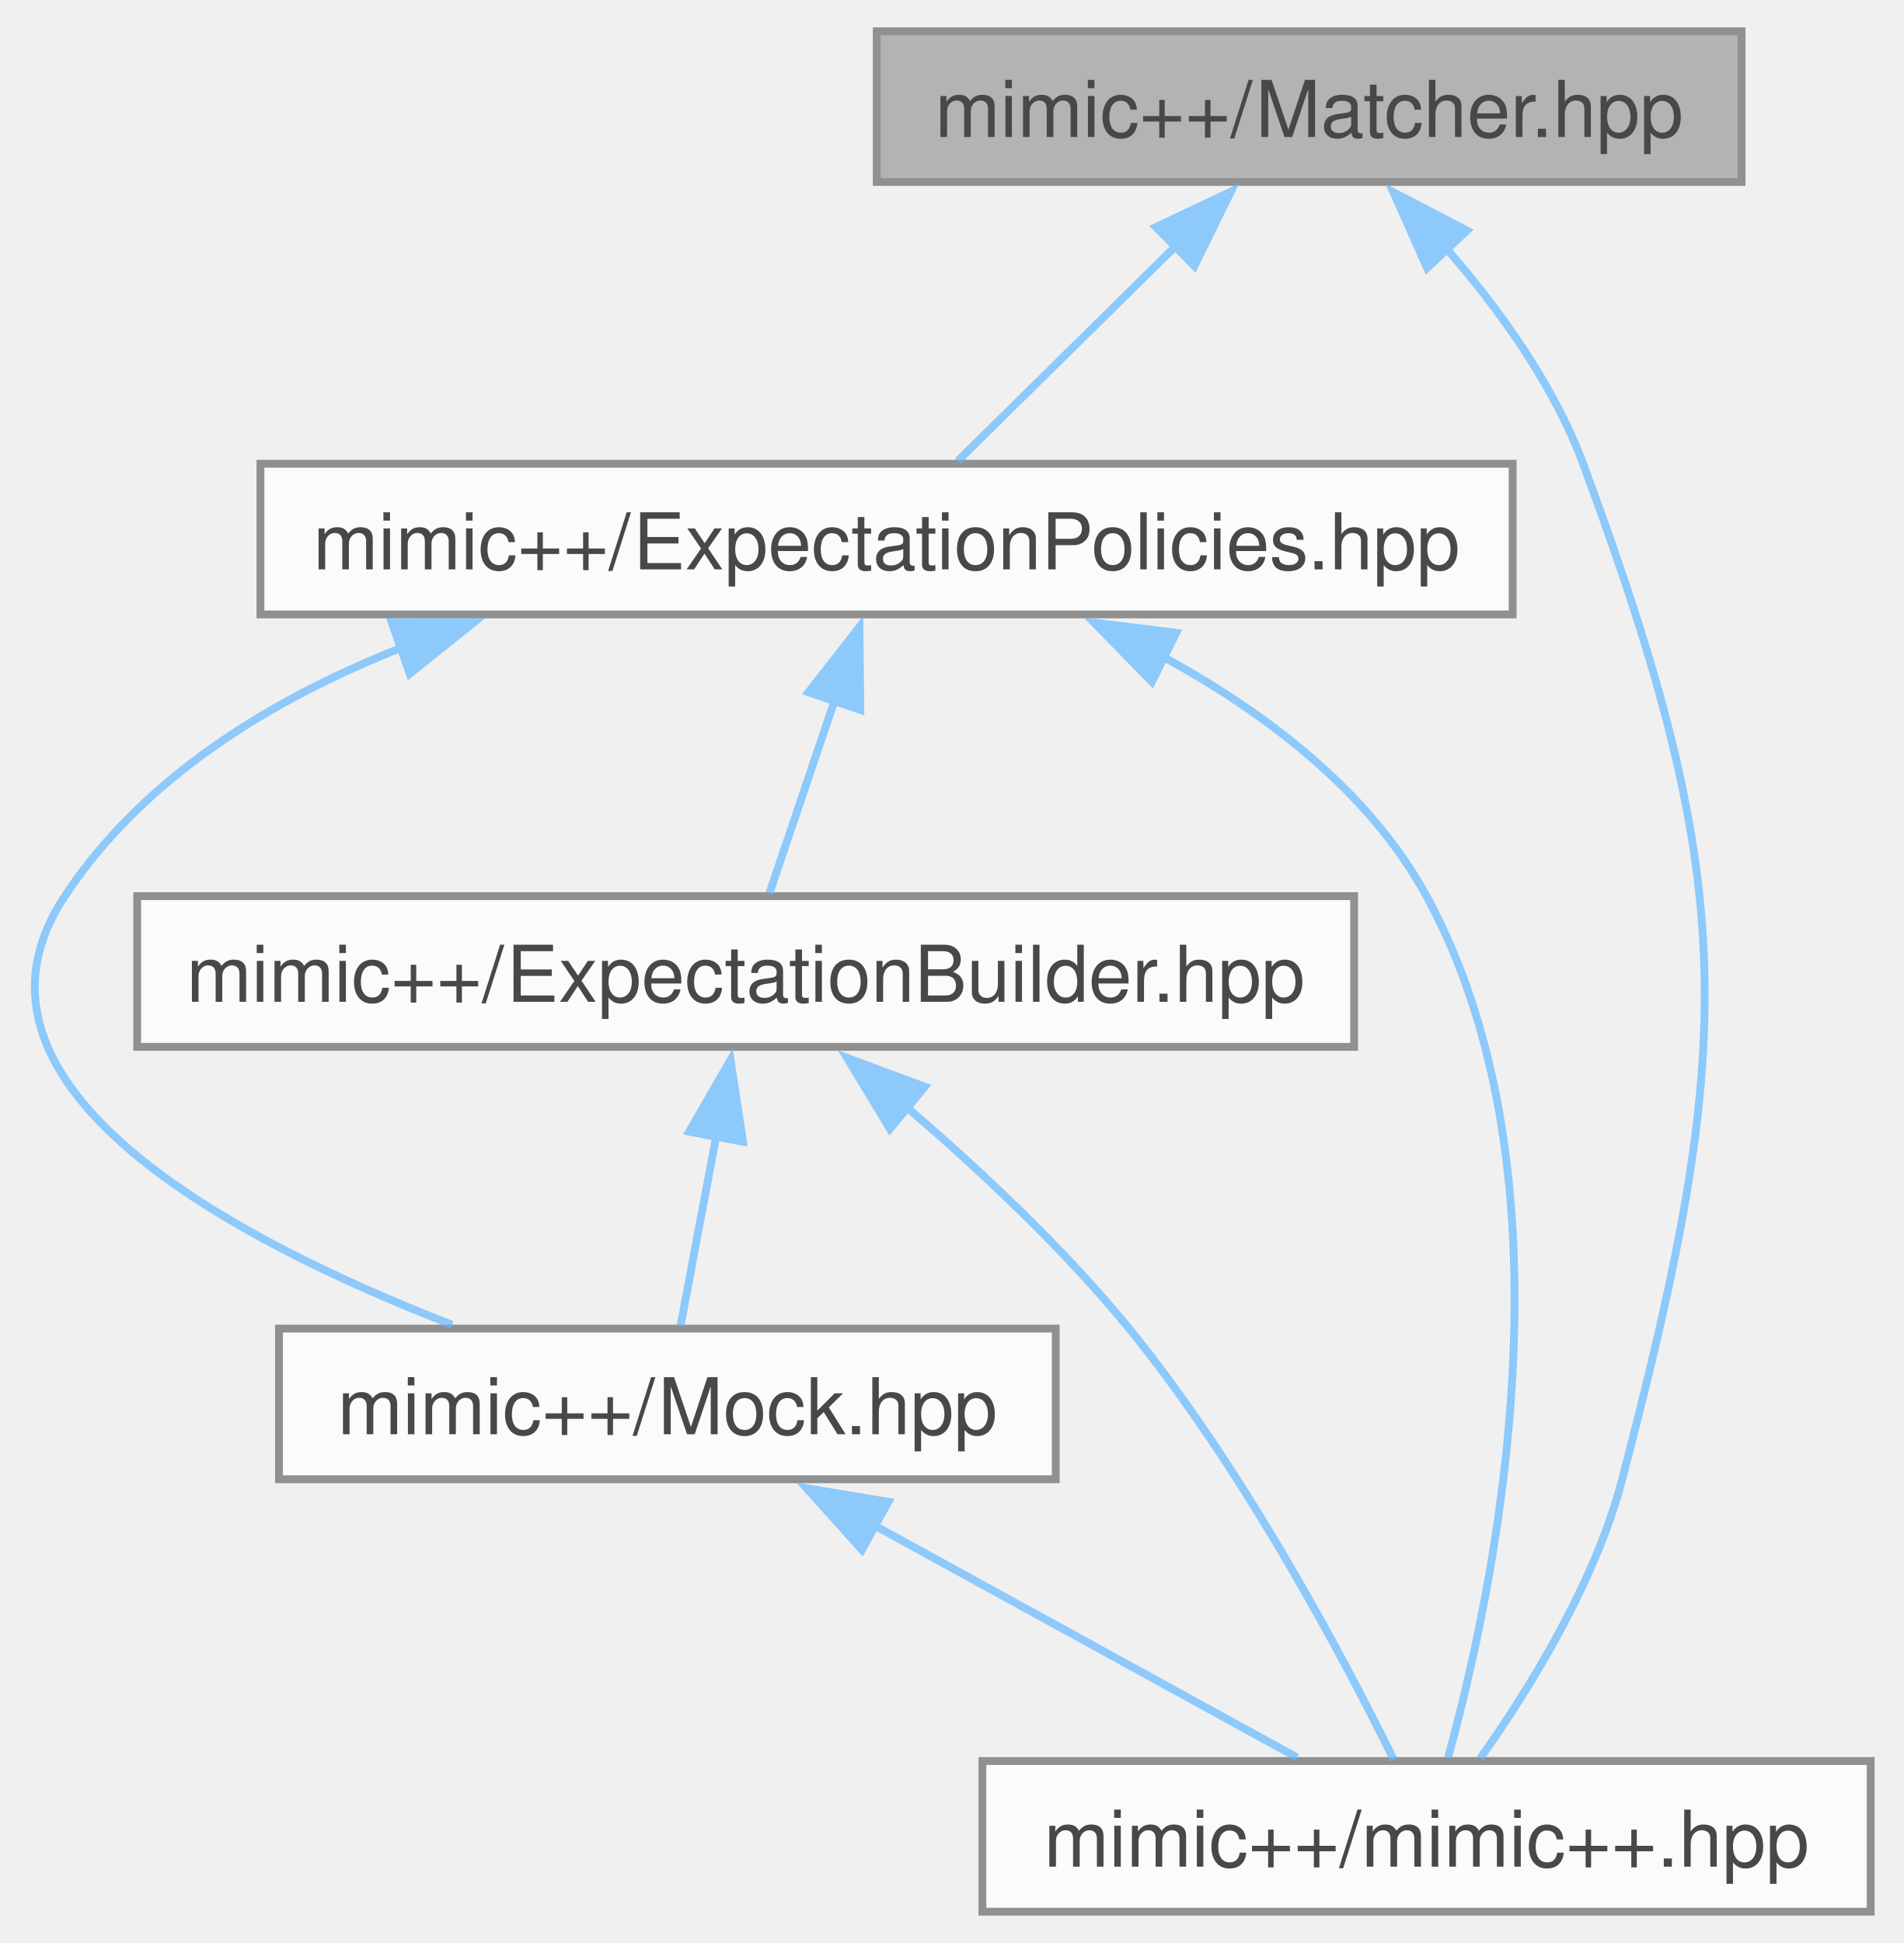
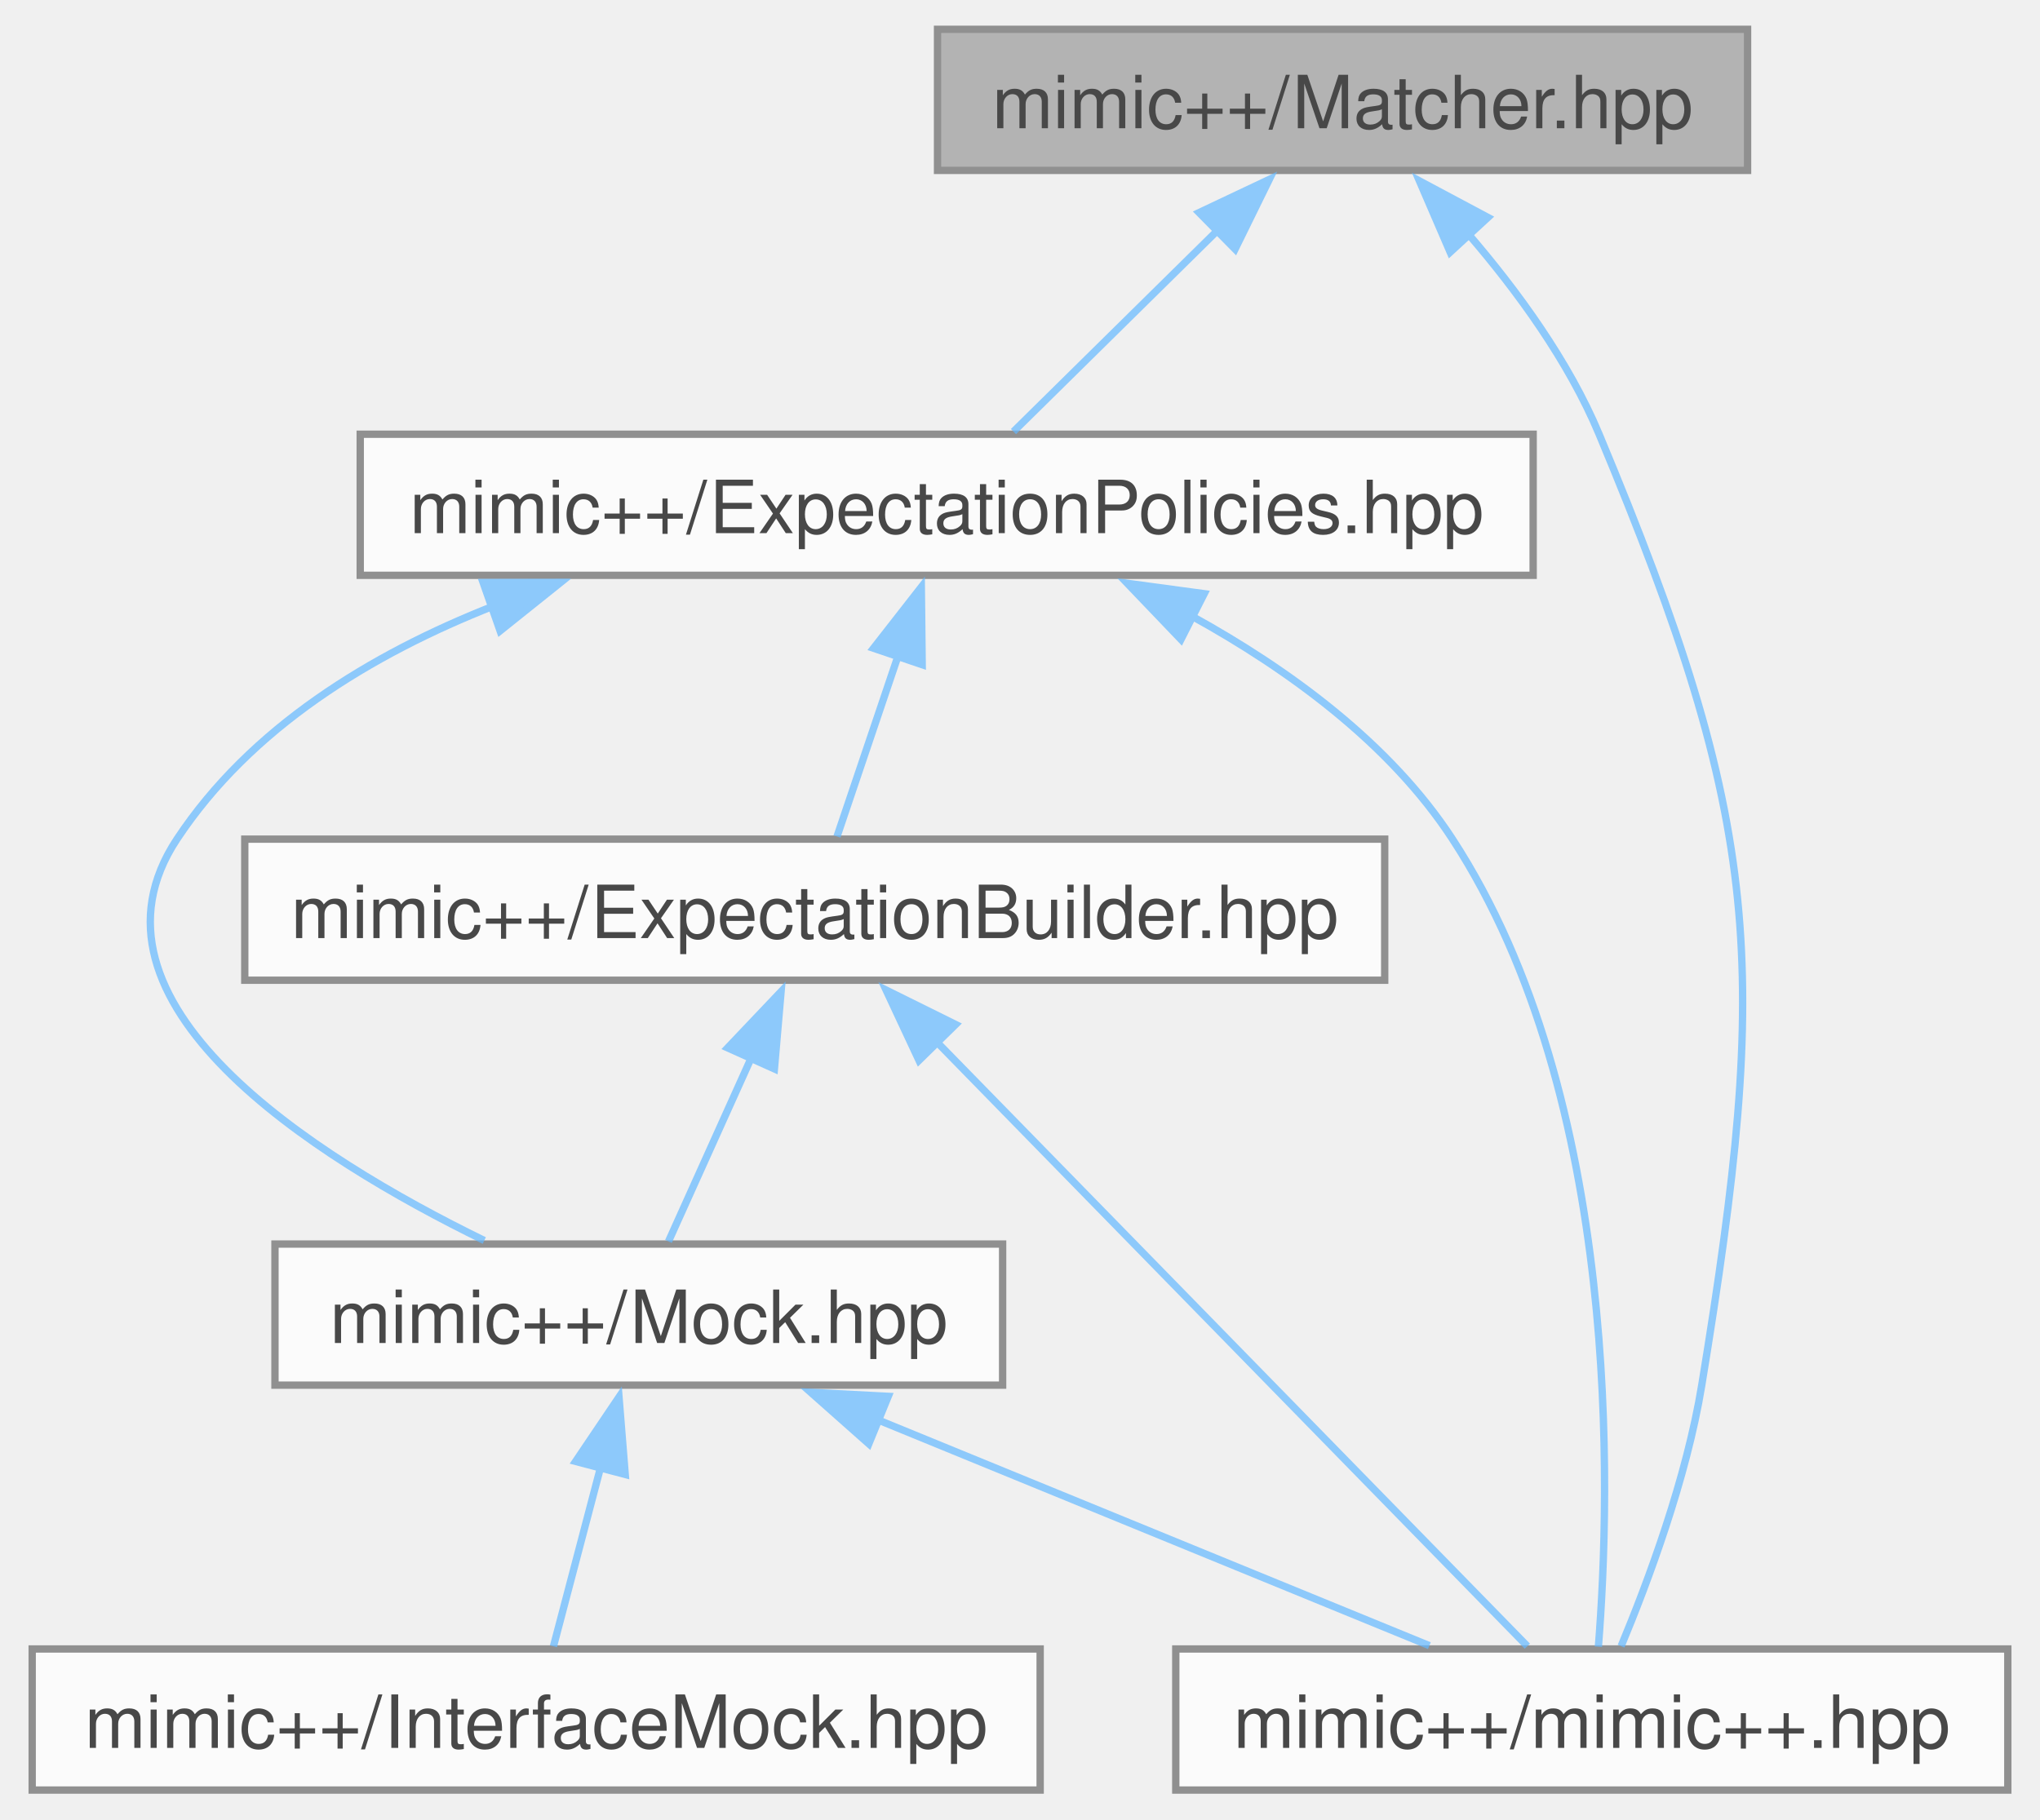
- <svg xmlns="http://www.w3.org/2000/svg" xmlns:xlink="http://www.w3.org/1999/xlink" width="243pt" height="248pt" viewBox="0.00 0.00 242.81 248.25">
+ <svg xmlns="http://www.w3.org/2000/svg" xmlns:xlink="http://www.w3.org/1999/xlink" width="278pt" height="248pt" viewBox="0.00 0.00 277.50 248.25">
  <svg id="main" version="1.1" xml:space="preserve">
    <style type="text/css">
.node, .edge {opacity: 0.7;}
.node.selected, .edge.selected {opacity: 1;}
.edge:hover path { stroke: red; }
.edge:hover polygon { stroke: red; fill: red; }
</style>
    <svg id="graph" class="graph">
      <g id="graph0" class="graph" transform="scale(1 1) rotate(0) translate(4 244.25)">
        <g id="Node000001" class="node">
          <g id="a_Node000001">
            <a xlink:title=" ">
-               <polygon fill="#999999" stroke="#666666" points="218.31,-240.25 107.81,-240.25 107.81,-221 218.31,-221 218.31,-240.25" />
-               <text text-anchor="middle" x="163.06" y="-226.75" font-family="Helvetica,sans-Serif" font-size="10.00">mimic++/Matcher.hpp</text>
+               <polygon fill="#999999" stroke="#666666" points="234,-240.25 123.5,-240.25 123.5,-221 234,-221 234,-240.25" />
+               <text text-anchor="middle" x="178.75" y="-226.75" font-family="Helvetica,sans-Serif" font-size="10.00">mimic++/Matcher.hpp</text>
            </a>
          </g>
        </g>
        <g id="Node000002" class="node">
          <g id="a_Node000002">
            <a xlink:href="../../d8/de5/_expectation_policies_8hpp.html" target="_top" xlink:title=" ">
-               <polygon fill="white" stroke="#666666" points="189.06,-185 29.06,-185 29.06,-165.75 189.06,-165.75 189.06,-185" />
-               <text text-anchor="middle" x="109.06" y="-171.5" font-family="Helvetica,sans-Serif" font-size="10.00">mimic++/ExpectationPolicies.hpp</text>
+               <polygon fill="white" stroke="#666666" points="204.75,-185 44.75,-185 44.75,-165.75 204.75,-165.75 204.75,-185" />
+               <text text-anchor="middle" x="124.75" y="-171.5" font-family="Helvetica,sans-Serif" font-size="10.00">mimic++/ExpectationPolicies.hpp</text>
            </a>
          </g>
        </g>
        <g id="edge1_Node000001_Node000002" class="edge">
          <g id="a_edge1_Node000001_Node000002">
            <a xlink:title=" ">
-               <path fill="none" stroke="#63b8ff" d="M146.02,-212.82C136.79,-203.73 125.76,-192.85 118.17,-185.36" />
-               <polygon fill="#63b8ff" stroke="#63b8ff" points="143.48,-215.24 153.06,-219.77 148.4,-210.26 143.48,-215.24" />
+               <path fill="none" stroke="#63b8ff" d="M161.71,-212.82C152.49,-203.73 141.46,-192.85 133.86,-185.36" />
+               <polygon fill="#63b8ff" stroke="#63b8ff" points="159.18,-215.24 168.76,-219.77 164.09,-210.26 159.18,-215.24" />
            </a>
          </g>
        </g>
-         <g id="Node000005" class="node">
-           <g id="a_Node000005">
+         <g id="Node000006" class="node">
+           <g id="a_Node000006">
            <a xlink:href="../../d0/db9/mimic_09_09_8hpp.html" target="_top" xlink:title=" ">
-               <polygon fill="white" stroke="#666666" points="234.81,-19.25 121.31,-19.25 121.31,0 234.81,0 234.81,-19.25" />
-               <text text-anchor="middle" x="178.06" y="-5.75" font-family="Helvetica,sans-Serif" font-size="10.00">mimic++/mimic++.hpp</text>
+               <polygon fill="white" stroke="#666666" points="269.5,-19.25 156,-19.25 156,0 269.5,0 269.5,-19.25" />
+               <text text-anchor="middle" x="212.75" y="-5.75" font-family="Helvetica,sans-Serif" font-size="10.00">mimic++/mimic++.hpp</text>
            </a>
          </g>
        </g>
-         <g id="edge8_Node000001_Node000005" class="edge">
-           <g id="a_edge8_Node000001_Node000005">
+         <g id="edge9_Node000001_Node000006" class="edge">
+           <g id="a_edge9_Node000001_Node000006">
            <a xlink:title=" ">
-               <path fill="none" stroke="#63b8ff" d="M180.64,-212.44C187.36,-204.73 194.31,-195.11 198.06,-185 218.12,-130.89 217.63,-111.09 203.06,-55.25 199.56,-41.85 191.04,-28.21 184.92,-19.6" />
-               <polygon fill="#63b8ff" stroke="#63b8ff" points="178.13,-210 173.82,-219.69 183.23,-214.8 178.13,-210" />
+               <path fill="none" stroke="#63b8ff" d="M195.94,-212.28C202.59,-204.55 209.6,-194.95 213.75,-185 236.1,-131.48 237.11,-112.49 227.75,-55.25 225.67,-42.51 220.44,-28.49 216.75,-19.63" />
+               <polygon fill="#63b8ff" stroke="#63b8ff" points="193.43,-209.84 189.23,-219.57 198.58,-214.58 193.43,-209.84" />
            </a>
          </g>
        </g>
        <g id="Node000003" class="node">
          <g id="a_Node000003">
            <a xlink:href="../../d2/d4f/_expectation_builder_8hpp.html" target="_top" xlink:title=" ">
-               <polygon fill="white" stroke="#666666" points="168.81,-129.75 13.31,-129.75 13.31,-110.5 168.81,-110.5 168.81,-129.75" />
-               <text text-anchor="middle" x="91.06" y="-116.25" font-family="Helvetica,sans-Serif" font-size="10.00">mimic++/ExpectationBuilder.hpp</text>
+               <polygon fill="white" stroke="#666666" points="184.5,-129.75 29,-129.75 29,-110.5 184.5,-110.5 184.5,-129.75" />
+               <text text-anchor="middle" x="106.75" y="-116.25" font-family="Helvetica,sans-Serif" font-size="10.00">mimic++/ExpectationBuilder.hpp</text>
            </a>
          </g>
        </g>
        <g id="edge2_Node000002_Node000003" class="edge">
          <g id="a_edge2_Node000002_Node000003">
            <a xlink:title=" ">
-               <path fill="none" stroke="#63b8ff" d="M102.41,-154.71C99.56,-146.27 96.36,-136.83 94.09,-130.11" />
-               <polygon fill="#63b8ff" stroke="#63b8ff" points="99.08,-155.8 105.6,-164.15 105.71,-153.55 99.08,-155.8" />
+               <path fill="none" stroke="#63b8ff" d="M118.1,-154.71C115.25,-146.27 112.06,-136.83 109.79,-130.11" />
+               <polygon fill="#63b8ff" stroke="#63b8ff" points="114.77,-155.8 121.29,-164.15 121.41,-153.55 114.77,-155.8" />
            </a>
          </g>
        </g>
        <g id="Node000004" class="node">
          <g id="a_Node000004">
            <a xlink:href="../../d5/dc5/_mock_8hpp.html" target="_top" xlink:title=" ">
-               <polygon fill="white" stroke="#666666" points="130.68,-74.5 31.43,-74.5 31.43,-55.25 130.68,-55.25 130.68,-74.5" />
-               <text text-anchor="middle" x="81.06" y="-61" font-family="Helvetica,sans-Serif" font-size="10.00">mimic++/Mock.hpp</text>
+               <polygon fill="white" stroke="#666666" points="132.38,-74.5 33.12,-74.5 33.12,-55.25 132.38,-55.25 132.38,-74.5" />
+               <text text-anchor="middle" x="82.75" y="-61" font-family="Helvetica,sans-Serif" font-size="10.00">mimic++/Mock.hpp</text>
            </a>
          </g>
        </g>
-         <g id="edge6_Node000002_Node000004" class="edge">
-           <g id="a_edge6_Node000002_Node000004">
+         <g id="edge7_Node000002_Node000004" class="edge">
+           <g id="a_edge7_Node000002_Node000004">
            <a xlink:title=" ">
-               <path fill="none" stroke="#63b8ff" d="M47.33,-161.59C30.47,-154.97 14.1,-144.93 4.06,-129.75 -11.9,-105.63 25.47,-85.87 53.55,-74.99" />
-               <polygon fill="#63b8ff" stroke="#63b8ff" points="45.81,-164.77 56.41,-164.79 48.14,-158.17 45.81,-164.77" />
+               <path fill="none" stroke="#63b8ff" d="M63.02,-161.59C46.17,-154.97 29.8,-144.93 19.75,-129.75 5.05,-107.54 38.1,-86.5 61.67,-74.98" />
+               <polygon fill="#63b8ff" stroke="#63b8ff" points="61.51,-164.77 72.1,-164.79 63.83,-158.17 61.51,-164.77" />
            </a>
          </g>
        </g>
-         <g id="edge7_Node000002_Node000005" class="edge">
-           <g id="a_edge7_Node000002_Node000005">
+         <g id="edge8_Node000002_Node000006" class="edge">
+           <g id="a_edge8_Node000002_Node000006">
            <a xlink:title=" ">
-               <path fill="none" stroke="#63b8ff" d="M144.44,-160.31C157.43,-153.21 170.74,-143.2 178.06,-129.75 197.93,-93.24 186.59,-40.62 180.81,-19.7" />
-               <polygon fill="#63b8ff" stroke="#63b8ff" points="142.97,-157.13 135.57,-164.71 146.08,-163.4 142.97,-157.13" />
+               <path fill="none" stroke="#63b8ff" d="M158.24,-160.15C171.32,-152.93 185.21,-142.86 193.75,-129.75 216.84,-94.3 215.32,-40.63 213.65,-19.56" />
+               <polygon fill="#63b8ff" stroke="#63b8ff" points="156.71,-157 149.38,-164.66 159.88,-163.24 156.71,-157" />
            </a>
          </g>
        </g>
        <g id="edge3_Node000003_Node000004" class="edge">
          <g id="a_edge3_Node000003_Node000004">
            <a xlink:title=" ">
-               <path fill="none" stroke="#63b8ff" d="M87.31,-99.17C85.74,-90.8 83.99,-81.5 82.74,-74.86" />
-               <polygon fill="#63b8ff" stroke="#63b8ff" points="83.84,-99.66 89.13,-108.84 90.72,-98.37 83.84,-99.66" />
+               <path fill="none" stroke="#63b8ff" d="M98.15,-100.04C94.28,-91.46 89.9,-81.73 86.8,-74.86" />
+               <polygon fill="#63b8ff" stroke="#63b8ff" points="94.87,-101.27 102.16,-108.95 101.25,-98.4 94.87,-101.27" />
            </a>
          </g>
        </g>
-         <g id="edge5_Node000003_Node000005" class="edge">
-           <g id="a_edge5_Node000003_Node000005">
+         <g id="edge6_Node000003_Node000006" class="edge">
+           <g id="a_edge6_Node000003_Node000006">
            <a xlink:title=" ">
-               <path fill="none" stroke="#63b8ff" d="M111.54,-102.86C120.86,-94.89 131.65,-84.8 140.06,-74.5 154.74,-56.5 167.56,-32.24 173.88,-19.41" />
-               <polygon fill="#63b8ff" stroke="#63b8ff" points="109.49,-100.01 104.02,-109.09 113.96,-105.4 109.49,-100.01" />
+               <path fill="none" stroke="#63b8ff" d="M123.2,-102.28C145.96,-78.99 186.23,-37.77 203.96,-19.63" />
+               <polygon fill="#63b8ff" stroke="#63b8ff" points="120.97,-99.56 116.48,-109.16 125.97,-104.46 120.97,-99.56" />
+             </a>
+           </g>
+         </g>
+         <g id="Node000005" class="node">
+           <g id="a_Node000005">
+             <a xlink:href="../../d9/dc3/_interface_mock_8hpp.html" target="_top" xlink:title=" ">
+               <polygon fill="white" stroke="#666666" points="137.5,-19.25 0,-19.25 0,0 137.5,0 137.5,-19.25" />
+               <text text-anchor="middle" x="68.75" y="-5.75" font-family="Helvetica,sans-Serif" font-size="10.00">mimic++/InterfaceMock.hpp</text>
            </a>
          </g>
        </g>
        <g id="edge4_Node000004_Node000005" class="edge">
          <g id="a_edge4_Node000004_Node000005">
            <a xlink:title=" ">
-               <path fill="none" stroke="#63b8ff" d="M107.53,-49.34C124.77,-39.88 146.72,-27.83 161.52,-19.7" />
-               <polygon fill="#63b8ff" stroke="#63b8ff" points="105.92,-46.23 98.84,-54.11 109.29,-52.37 105.92,-46.23" />
+               <path fill="none" stroke="#63b8ff" d="M77.58,-44.21C75.36,-35.77 72.88,-26.33 71.11,-19.61" />
+               <polygon fill="#63b8ff" stroke="#63b8ff" points="74.13,-44.84 80.05,-53.62 80.9,-43.06 74.13,-44.84" />
+             </a>
+           </g>
+         </g>
+         <g id="edge5_Node000004_Node000006" class="edge">
+           <g id="a_edge5_Node000004_Node000006">
+             <a xlink:title=" ">
+               <path fill="none" stroke="#63b8ff" d="M115.32,-50.53C138.82,-40.91 169.92,-28.17 190.59,-19.7" />
+               <polygon fill="#63b8ff" stroke="#63b8ff" points="114.13,-47.24 106.2,-54.27 116.78,-53.72 114.13,-47.24" />
            </a>
          </g>
        </g>
      </g>
    </svg>
  </svg>
  <style type="text/css">

[data-mouse-over-selected='false'] { opacity: 0.7; }
[data-mouse-over-selected='true']  { opacity: 1.0; }

</style>
</svg>
